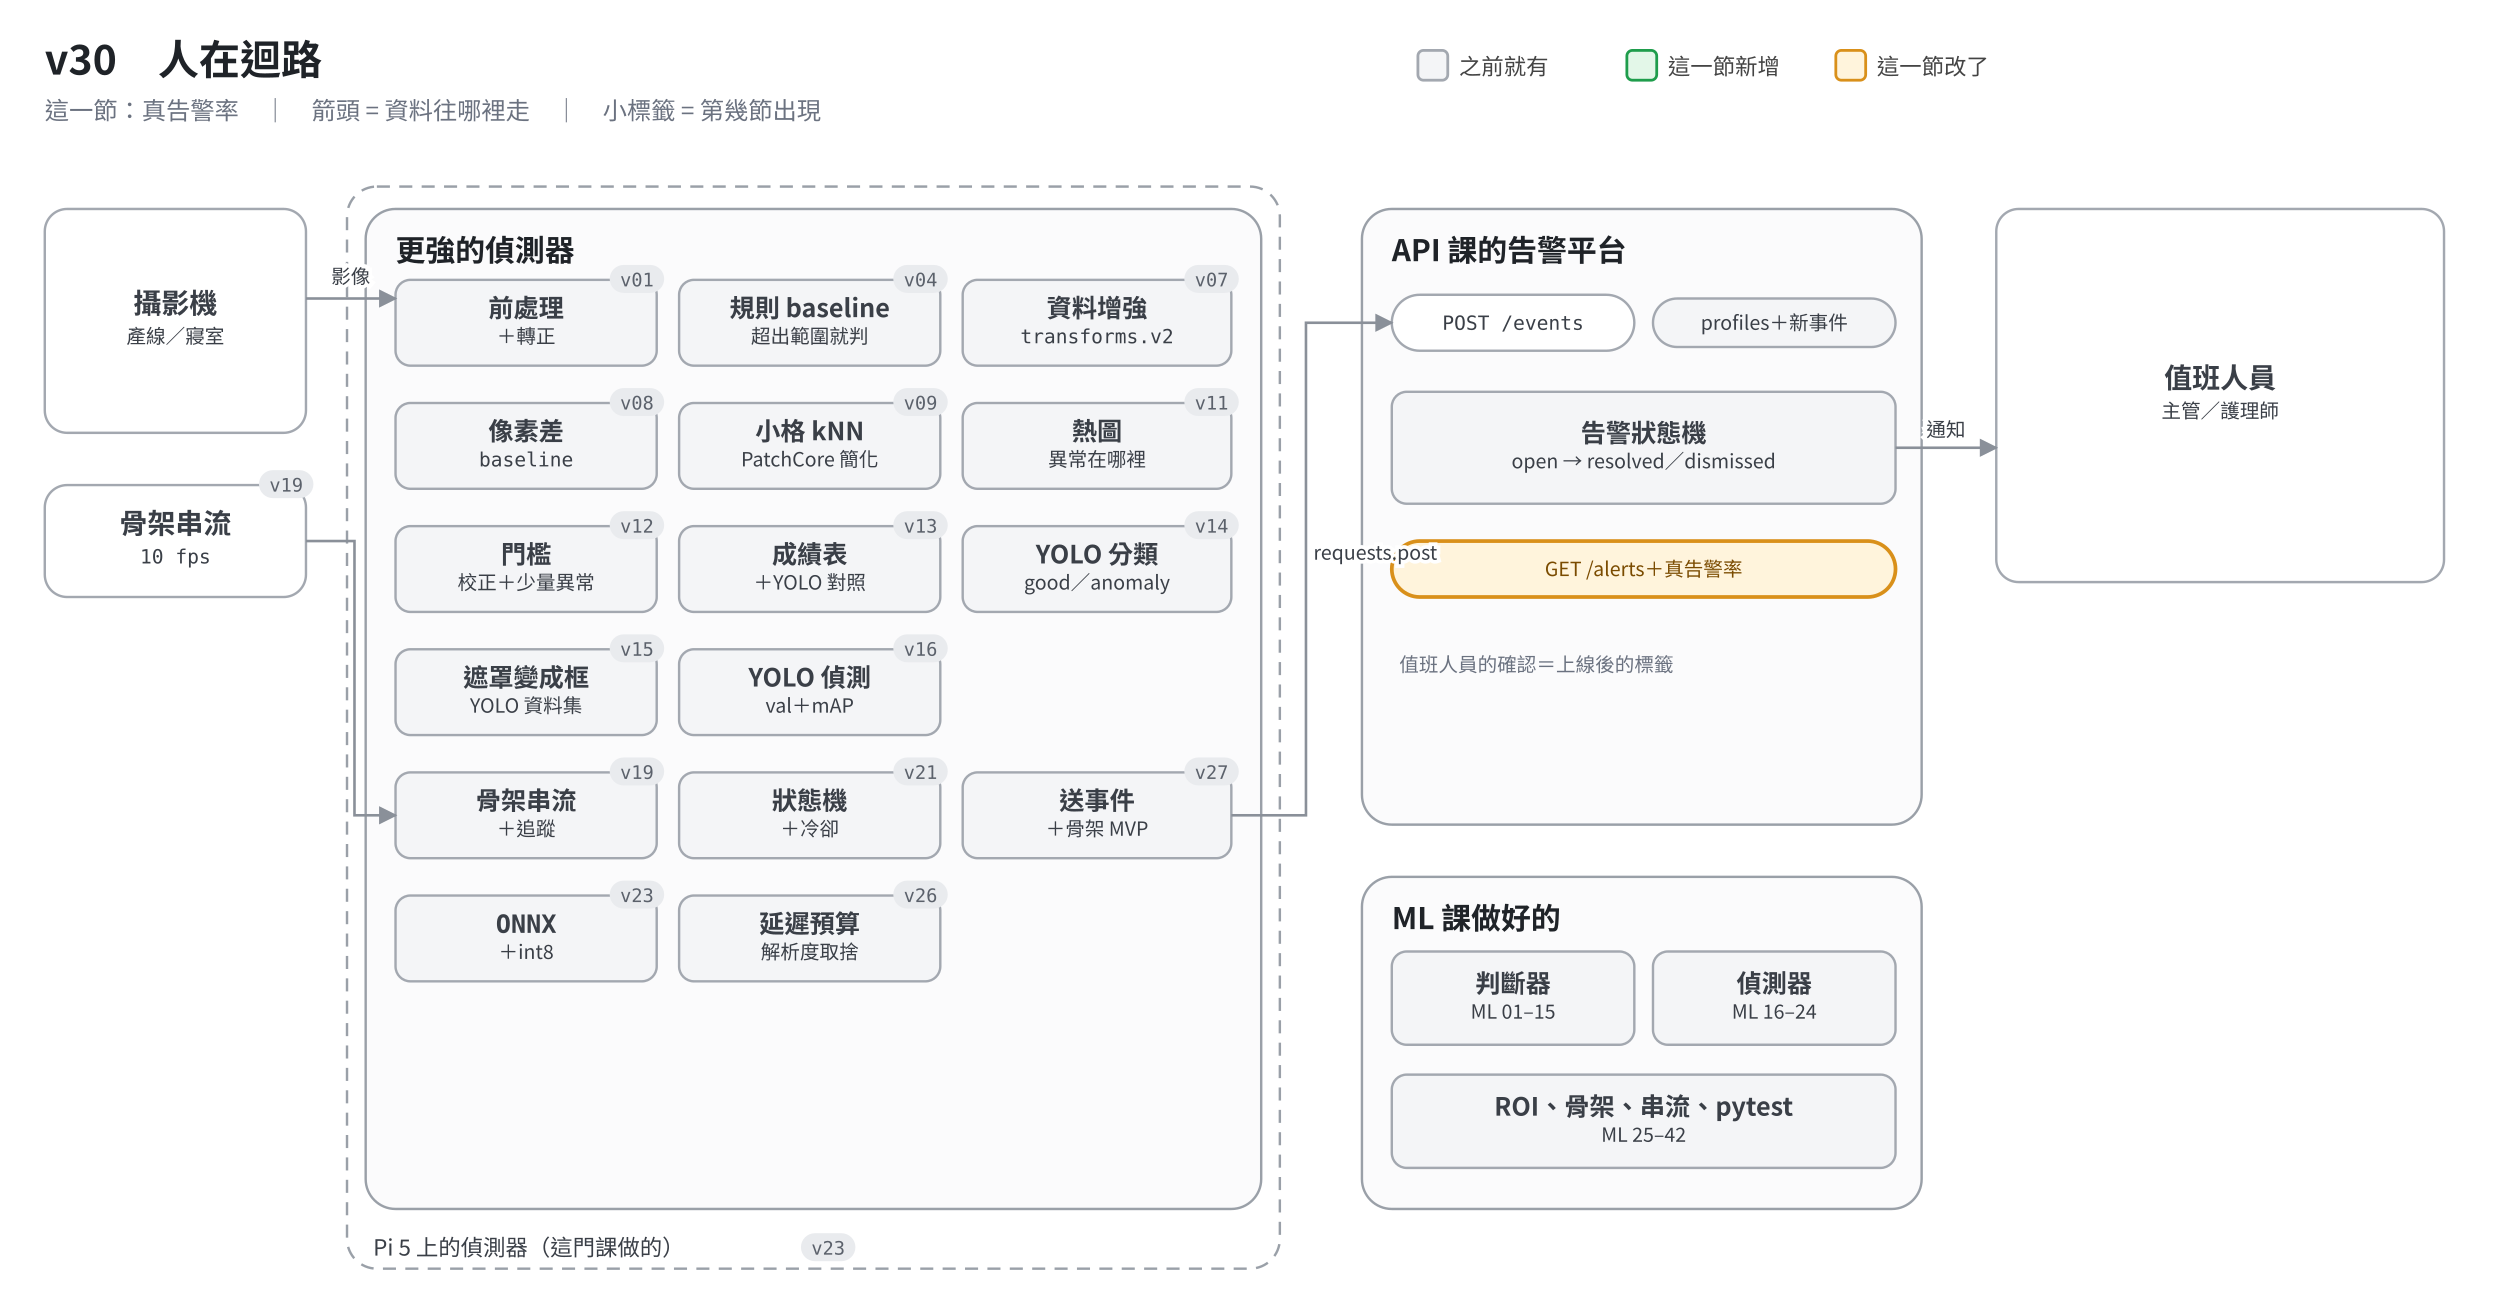
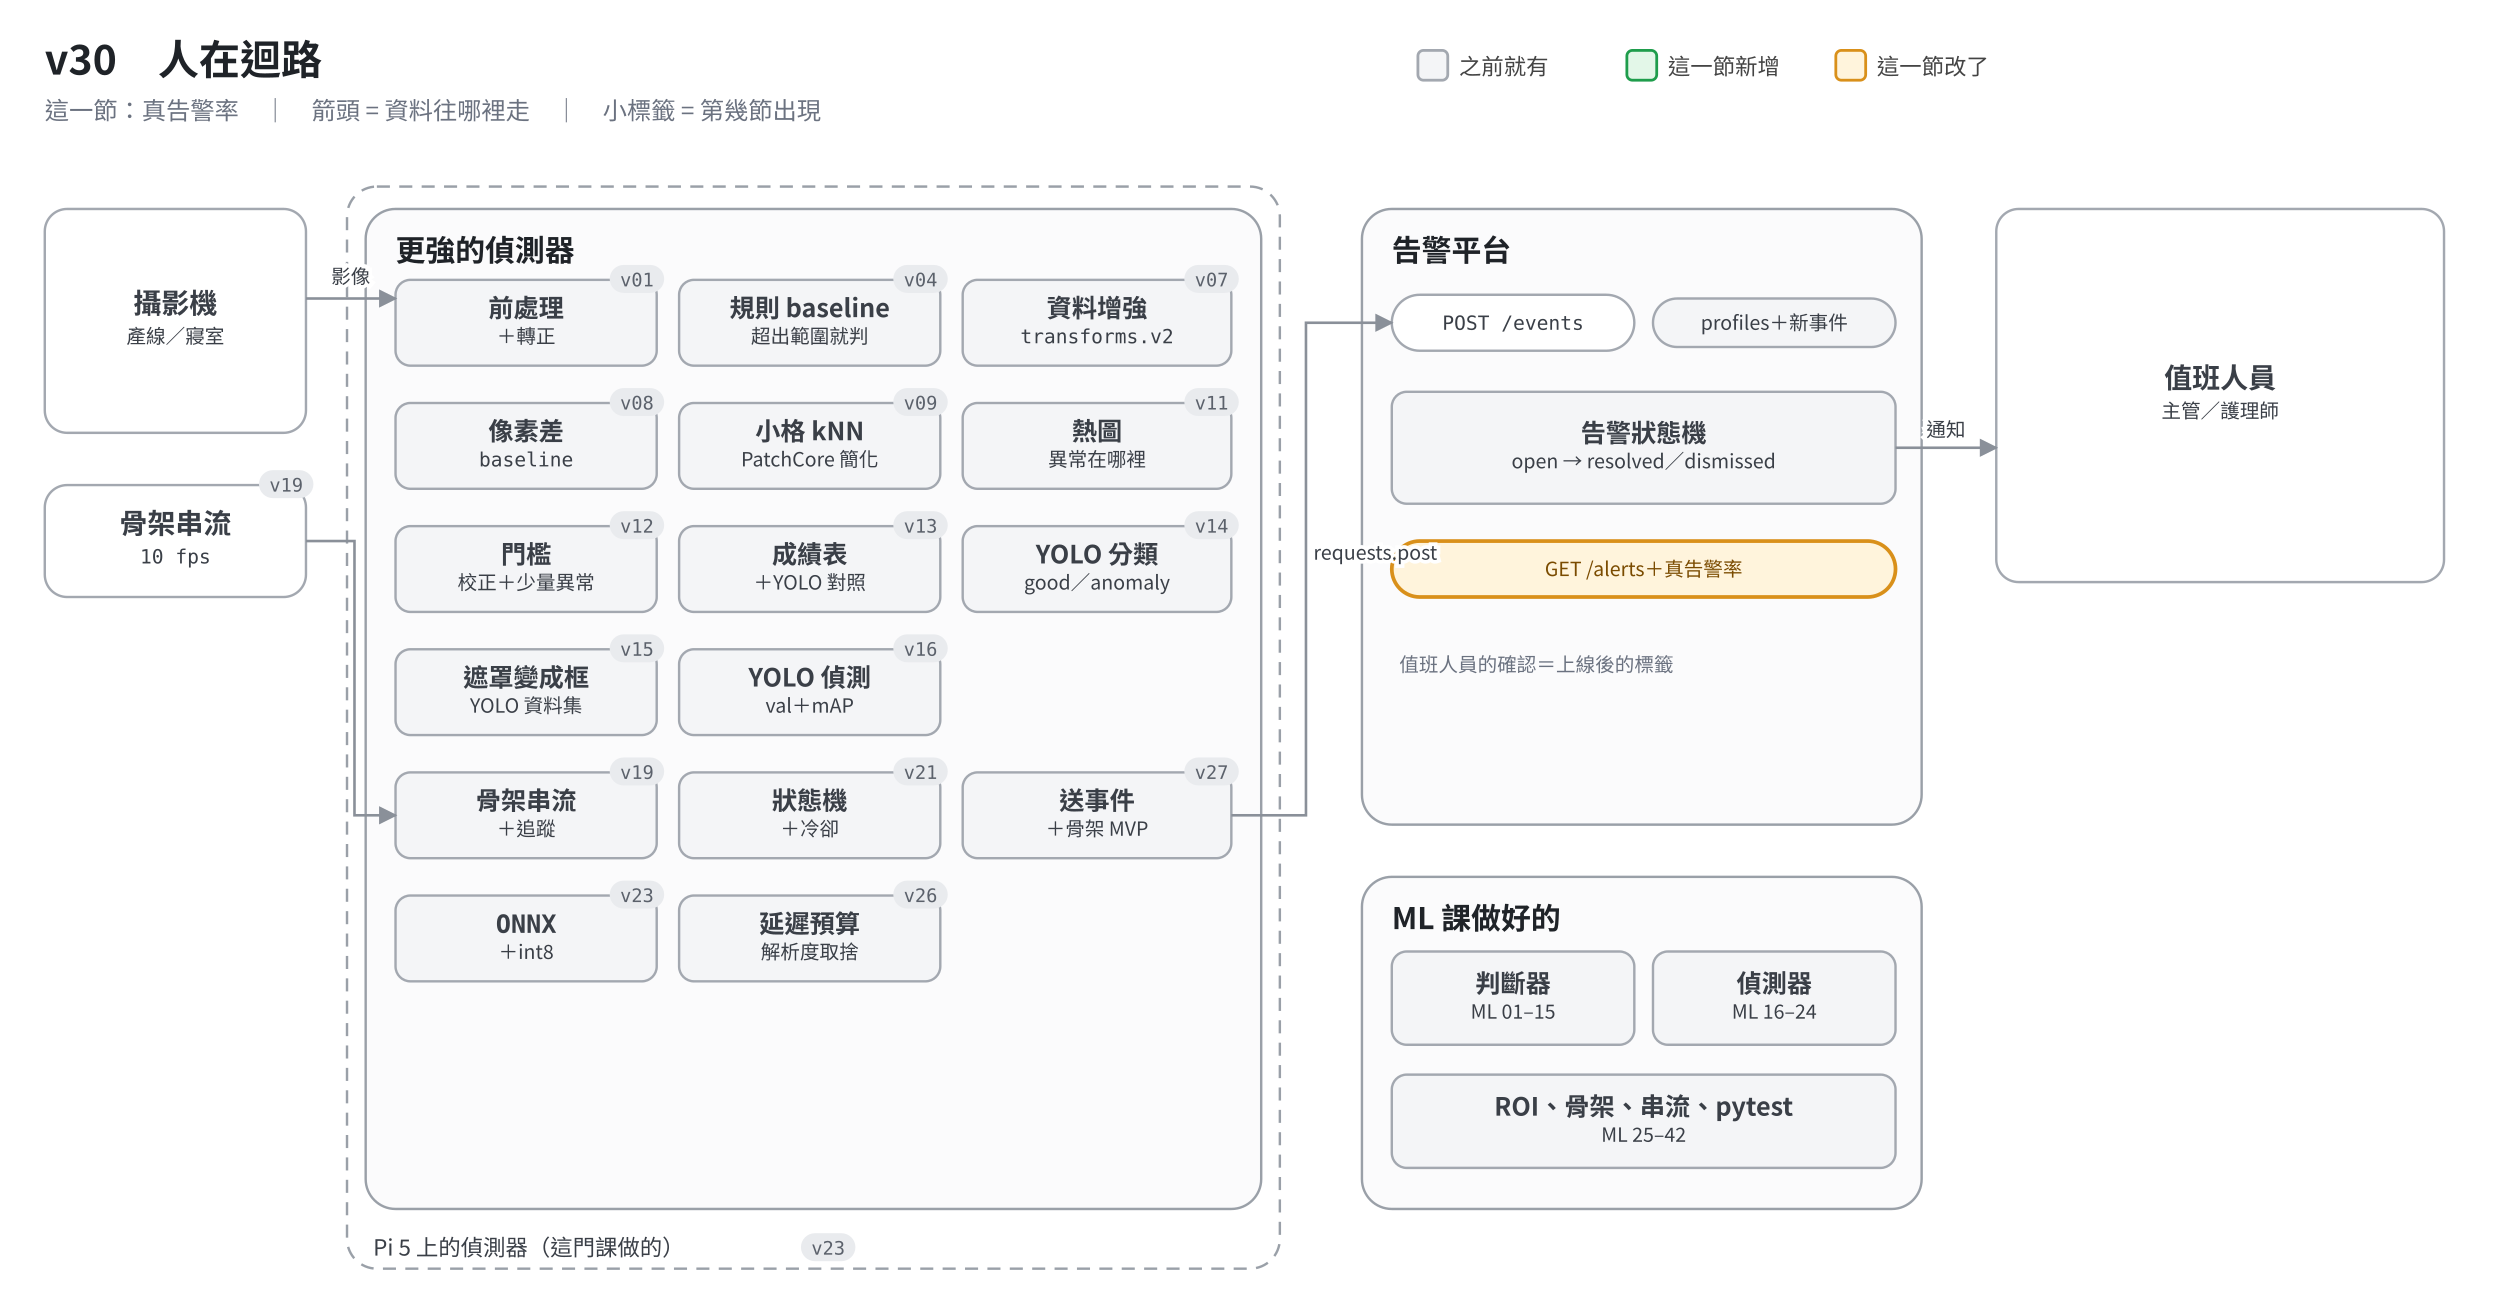
<svg xmlns="http://www.w3.org/2000/svg" viewBox="0 0 1340 700" width="1340" height="700">
  <defs>
    <marker id="arr-old" viewBox="0 0 10 10" refX="9" refY="5" markerWidth="7" markerHeight="7" orient="auto-start-reverse">
      <path d="M0,0 L10,5 L0,10 z" fill="#8a9099" />
    </marker>
    <marker id="arr-new" viewBox="0 0 10 10" refX="9" refY="5" markerWidth="7" markerHeight="7" orient="auto-start-reverse">
      <path d="M0,0 L10,5 L0,10 z" fill="#1f9d4c" />
    </marker>
    <marker id="arr-changed" viewBox="0 0 10 10" refX="9" refY="5" markerWidth="7" markerHeight="7" orient="auto-start-reverse">
      <path d="M0,0 L10,5 L0,10 z" fill="#d9901a" />
    </marker>
    <marker id="arr-error" viewBox="0 0 10 10" refX="9" refY="5" markerWidth="7" markerHeight="7" orient="auto-start-reverse">
      <path d="M0,0 L10,5 L0,10 z" fill="#d33a3a" />
    </marker>
  </defs>
  <rect width="1340" height="700" fill="#ffffff" />
  <text x="24" y="40" font-family="'PingFang TC','Noto Sans TC','Noto Sans CJK TC','Microsoft JhengHei',sans-serif" font-size="22" fill="#1f2328" font-weight="bold" text-anchor="start">v30　人在迴路</text>
  <text x="24" y="64" font-family="'PingFang TC','Noto Sans TC','Noto Sans CJK TC','Microsoft JhengHei',sans-serif" font-size="13" fill="#6b7280" font-weight="normal" text-anchor="start">這一節：真告警率　｜　箭頭 = 資料往哪裡走　｜　小標籤 = 第幾節出現</text>
  <rect x="760" y="27" width="16" height="16" rx="3" fill="#f4f5f7" stroke="#a3a8b0" stroke-width="1.5" />
  <text x="782" y="40" font-family="'PingFang TC','Noto Sans TC','Noto Sans CJK TC','Microsoft JhengHei',sans-serif" font-size="12" fill="#444" font-weight="normal" text-anchor="start">之前就有</text>
  <rect x="872" y="27" width="16" height="16" rx="3" fill="#e3f7e8" stroke="#1f9d4c" stroke-width="1.5" />
  <text x="894" y="40" font-family="'PingFang TC','Noto Sans TC','Noto Sans CJK TC','Microsoft JhengHei',sans-serif" font-size="12" fill="#444" font-weight="normal" text-anchor="start">這一節新增</text>
  <rect x="984" y="27" width="16" height="16" rx="3" fill="#fff4dc" stroke="#d9901a" stroke-width="1.5" />
  <text x="1006" y="40" font-family="'PingFang TC','Noto Sans TC','Noto Sans CJK TC','Microsoft JhengHei',sans-serif" font-size="12" fill="#444" font-weight="normal" text-anchor="start">這一節改了</text>
  <rect x="186" y="100" width="500" height="580" rx="16" fill="none" stroke="#9aa0a8" stroke-width="1.3" stroke-dasharray="7 5" />
  <text x="200" y="673" font-family="'PingFang TC','Noto Sans TC','Noto Sans CJK TC','Microsoft JhengHei',sans-serif" font-size="12" fill="#3a3f47" font-weight="normal" text-anchor="start">Pi 5 上的偵測器（這門課做的）</text>
  <rect x="196" y="112" width="480" height="536" rx="16" fill="#fbfbfc" stroke="#9aa0a8" stroke-width="1.3" />
  <text x="212" y="140" font-family="'PingFang TC','Noto Sans TC','Noto Sans CJK TC','Microsoft JhengHei',sans-serif" font-size="16" fill="#1f2328" font-weight="bold" text-anchor="start">更強的偵測器</text>
  <rect x="730" y="112" width="300" height="330" rx="16" fill="#fbfbfc" stroke="#9aa0a8" stroke-width="1.3" />
-   <text x="746" y="140" font-family="'PingFang TC','Noto Sans TC','Noto Sans CJK TC','Microsoft JhengHei',sans-serif" font-size="16" fill="#1f2328" font-weight="bold" text-anchor="start">API 課的告警平台</text>
+   <text x="746" y="140" font-family="'PingFang TC','Noto Sans TC','Noto Sans CJK TC','Microsoft JhengHei',sans-serif" font-size="16" fill="#1f2328" font-weight="bold" text-anchor="start">告警平台</text>
  <rect x="730" y="470" width="300" height="178" rx="16" fill="#fbfbfc" stroke="#9aa0a8" stroke-width="1.3" />
  <text x="746" y="498" font-family="'PingFang TC','Noto Sans TC','Noto Sans CJK TC','Microsoft JhengHei',sans-serif" font-size="16" fill="#1f2328" font-weight="bold" text-anchor="start">ML 課做好的</text>
  <rect x="24" y="112" width="140" height="120" rx="12" fill="#ffffff" stroke="#a3a8b0" stroke-width="1.3" />
  <text x="94" y="168" font-family="'PingFang TC','Noto Sans TC','Noto Sans CJK TC','Microsoft JhengHei',sans-serif" font-size="15" fill="#3a3f47" font-weight="bold" text-anchor="middle">攝影機</text>
  <text x="94" y="184" font-family="'PingFang TC','Noto Sans TC','Noto Sans CJK TC','Microsoft JhengHei',sans-serif" font-size="10.5" fill="#3a3f47" font-weight="normal" text-anchor="middle">產線／寢室</text>
  <rect x="24" y="260" width="140" height="60" rx="12" fill="#ffffff" stroke="#a3a8b0" stroke-width="1.3" />
  <text x="94" y="286" font-family="'PingFang TC','Noto Sans TC','Noto Sans CJK TC','Microsoft JhengHei',sans-serif" font-size="15" fill="#3a3f47" font-weight="bold" text-anchor="middle">骨架串流</text>
  <text x="94" y="302" font-family="'SF Mono',Menlo,Consolas,'DejaVu Sans Mono',monospace" font-size="10.5" fill="#3a3f47" font-weight="normal" text-anchor="middle">10 fps</text>
  <rect x="1070" y="112" width="240" height="200" rx="12" fill="#ffffff" stroke="#a3a8b0" stroke-width="1.3" />
  <text x="1190" y="208" font-family="'PingFang TC','Noto Sans TC','Noto Sans CJK TC','Microsoft JhengHei',sans-serif" font-size="15" fill="#3a3f47" font-weight="bold" text-anchor="middle">值班人員</text>
  <text x="1190" y="224" font-family="'PingFang TC','Noto Sans TC','Noto Sans CJK TC','Microsoft JhengHei',sans-serif" font-size="10.5" fill="#3a3f47" font-weight="normal" text-anchor="middle">主管／護理師</text>
  <rect x="212" y="150" width="140" height="46" rx="8" fill="#f4f5f7" stroke="#a3a8b0" stroke-width="1.3" />
  <text x="282" y="170" font-family="'PingFang TC','Noto Sans TC','Noto Sans CJK TC','Microsoft JhengHei',sans-serif" font-size="13.5" fill="#3a3f47" font-weight="bold" text-anchor="middle">前處理</text>
  <text x="282" y="184" font-family="'PingFang TC','Noto Sans TC','Noto Sans CJK TC','Microsoft JhengHei',sans-serif" font-size="10.5" fill="#3a3f47" font-weight="normal" text-anchor="middle">＋轉正</text>
  <rect x="364" y="150" width="140" height="46" rx="8" fill="#f4f5f7" stroke="#a3a8b0" stroke-width="1.3" />
  <text x="434" y="170" font-family="'PingFang TC','Noto Sans TC','Noto Sans CJK TC','Microsoft JhengHei',sans-serif" font-size="13.5" fill="#3a3f47" font-weight="bold" text-anchor="middle">規則 baseline</text>
  <text x="434" y="184" font-family="'PingFang TC','Noto Sans TC','Noto Sans CJK TC','Microsoft JhengHei',sans-serif" font-size="10.5" fill="#3a3f47" font-weight="normal" text-anchor="middle">超出範圍就判</text>
  <rect x="516" y="150" width="144" height="46" rx="8" fill="#f4f5f7" stroke="#a3a8b0" stroke-width="1.3" />
  <text x="588" y="170" font-family="'PingFang TC','Noto Sans TC','Noto Sans CJK TC','Microsoft JhengHei',sans-serif" font-size="13.5" fill="#3a3f47" font-weight="bold" text-anchor="middle">資料增強</text>
  <text x="588" y="184" font-family="'SF Mono',Menlo,Consolas,'DejaVu Sans Mono',monospace" font-size="10.5" fill="#3a3f47" font-weight="normal" text-anchor="middle">transforms.v2</text>
  <rect x="212" y="216" width="140" height="46" rx="8" fill="#f4f5f7" stroke="#a3a8b0" stroke-width="1.3" />
  <text x="282" y="236" font-family="'PingFang TC','Noto Sans TC','Noto Sans CJK TC','Microsoft JhengHei',sans-serif" font-size="13.5" fill="#3a3f47" font-weight="bold" text-anchor="middle">像素差</text>
  <text x="282" y="250" font-family="'SF Mono',Menlo,Consolas,'DejaVu Sans Mono',monospace" font-size="10.5" fill="#3a3f47" font-weight="normal" text-anchor="middle">baseline</text>
  <rect x="364" y="216" width="140" height="46" rx="8" fill="#f4f5f7" stroke="#a3a8b0" stroke-width="1.3" />
  <text x="434" y="236" font-family="'PingFang TC','Noto Sans TC','Noto Sans CJK TC','Microsoft JhengHei',sans-serif" font-size="13.5" fill="#3a3f47" font-weight="bold" text-anchor="middle">小格 kNN</text>
  <text x="434" y="250" font-family="'PingFang TC','Noto Sans TC','Noto Sans CJK TC','Microsoft JhengHei',sans-serif" font-size="10.5" fill="#3a3f47" font-weight="normal" text-anchor="middle">PatchCore 簡化</text>
  <rect x="516" y="216" width="144" height="46" rx="8" fill="#f4f5f7" stroke="#a3a8b0" stroke-width="1.3" />
  <text x="588" y="236" font-family="'PingFang TC','Noto Sans TC','Noto Sans CJK TC','Microsoft JhengHei',sans-serif" font-size="13.5" fill="#3a3f47" font-weight="bold" text-anchor="middle">熱圖</text>
  <text x="588" y="250" font-family="'PingFang TC','Noto Sans TC','Noto Sans CJK TC','Microsoft JhengHei',sans-serif" font-size="10.5" fill="#3a3f47" font-weight="normal" text-anchor="middle">異常在哪裡</text>
  <rect x="212" y="282" width="140" height="46" rx="8" fill="#f4f5f7" stroke="#a3a8b0" stroke-width="1.3" />
  <text x="282" y="302" font-family="'PingFang TC','Noto Sans TC','Noto Sans CJK TC','Microsoft JhengHei',sans-serif" font-size="13.5" fill="#3a3f47" font-weight="bold" text-anchor="middle">門檻</text>
  <text x="282" y="316" font-family="'PingFang TC','Noto Sans TC','Noto Sans CJK TC','Microsoft JhengHei',sans-serif" font-size="10.5" fill="#3a3f47" font-weight="normal" text-anchor="middle">校正＋少量異常</text>
  <rect x="364" y="282" width="140" height="46" rx="8" fill="#f4f5f7" stroke="#a3a8b0" stroke-width="1.3" />
  <text x="434" y="302" font-family="'PingFang TC','Noto Sans TC','Noto Sans CJK TC','Microsoft JhengHei',sans-serif" font-size="13.5" fill="#3a3f47" font-weight="bold" text-anchor="middle">成績表</text>
  <text x="434" y="316" font-family="'PingFang TC','Noto Sans TC','Noto Sans CJK TC','Microsoft JhengHei',sans-serif" font-size="10.5" fill="#3a3f47" font-weight="normal" text-anchor="middle">＋YOLO 對照</text>
  <rect x="516" y="282" width="144" height="46" rx="8" fill="#f4f5f7" stroke="#a3a8b0" stroke-width="1.3" />
  <text x="588" y="302" font-family="'PingFang TC','Noto Sans TC','Noto Sans CJK TC','Microsoft JhengHei',sans-serif" font-size="13.5" fill="#3a3f47" font-weight="bold" text-anchor="middle">YOLO 分類</text>
  <text x="588" y="316" font-family="'PingFang TC','Noto Sans TC','Noto Sans CJK TC','Microsoft JhengHei',sans-serif" font-size="10.5" fill="#3a3f47" font-weight="normal" text-anchor="middle">good／anomaly</text>
  <rect x="212" y="348" width="140" height="46" rx="8" fill="#f4f5f7" stroke="#a3a8b0" stroke-width="1.3" />
  <text x="282" y="368" font-family="'PingFang TC','Noto Sans TC','Noto Sans CJK TC','Microsoft JhengHei',sans-serif" font-size="13.5" fill="#3a3f47" font-weight="bold" text-anchor="middle">遮罩變成框</text>
  <text x="282" y="382" font-family="'PingFang TC','Noto Sans TC','Noto Sans CJK TC','Microsoft JhengHei',sans-serif" font-size="10.5" fill="#3a3f47" font-weight="normal" text-anchor="middle">YOLO 資料集</text>
  <rect x="364" y="348" width="140" height="46" rx="8" fill="#f4f5f7" stroke="#a3a8b0" stroke-width="1.3" />
  <text x="434" y="368" font-family="'PingFang TC','Noto Sans TC','Noto Sans CJK TC','Microsoft JhengHei',sans-serif" font-size="13.5" fill="#3a3f47" font-weight="bold" text-anchor="middle">YOLO 偵測</text>
  <text x="434" y="382" font-family="'PingFang TC','Noto Sans TC','Noto Sans CJK TC','Microsoft JhengHei',sans-serif" font-size="10.5" fill="#3a3f47" font-weight="normal" text-anchor="middle">val＋mAP</text>
  <rect x="212" y="414" width="140" height="46" rx="8" fill="#f4f5f7" stroke="#a3a8b0" stroke-width="1.3" />
  <text x="282" y="434" font-family="'PingFang TC','Noto Sans TC','Noto Sans CJK TC','Microsoft JhengHei',sans-serif" font-size="13.5" fill="#3a3f47" font-weight="bold" text-anchor="middle">骨架串流</text>
  <text x="282" y="448" font-family="'PingFang TC','Noto Sans TC','Noto Sans CJK TC','Microsoft JhengHei',sans-serif" font-size="10.5" fill="#3a3f47" font-weight="normal" text-anchor="middle">＋追蹤</text>
  <rect x="364" y="414" width="140" height="46" rx="8" fill="#f4f5f7" stroke="#a3a8b0" stroke-width="1.3" />
  <text x="434" y="434" font-family="'PingFang TC','Noto Sans TC','Noto Sans CJK TC','Microsoft JhengHei',sans-serif" font-size="13.5" fill="#3a3f47" font-weight="bold" text-anchor="middle">狀態機</text>
  <text x="434" y="448" font-family="'PingFang TC','Noto Sans TC','Noto Sans CJK TC','Microsoft JhengHei',sans-serif" font-size="10.5" fill="#3a3f47" font-weight="normal" text-anchor="middle">＋冷卻</text>
  <rect x="212" y="480" width="140" height="46" rx="8" fill="#f4f5f7" stroke="#a3a8b0" stroke-width="1.3" />
  <text x="282" y="500" font-family="'SF Mono',Menlo,Consolas,'DejaVu Sans Mono',monospace" font-size="13.5" fill="#3a3f47" font-weight="bold" text-anchor="middle">ONNX</text>
  <text x="282" y="514" font-family="'PingFang TC','Noto Sans TC','Noto Sans CJK TC','Microsoft JhengHei',sans-serif" font-size="10.5" fill="#3a3f47" font-weight="normal" text-anchor="middle">＋int8</text>
  <rect x="364" y="480" width="140" height="46" rx="8" fill="#f4f5f7" stroke="#a3a8b0" stroke-width="1.3" />
  <text x="434" y="500" font-family="'PingFang TC','Noto Sans TC','Noto Sans CJK TC','Microsoft JhengHei',sans-serif" font-size="13.5" fill="#3a3f47" font-weight="bold" text-anchor="middle">延遲預算</text>
  <text x="434" y="514" font-family="'PingFang TC','Noto Sans TC','Noto Sans CJK TC','Microsoft JhengHei',sans-serif" font-size="10.5" fill="#3a3f47" font-weight="normal" text-anchor="middle">解析度取捨</text>
  <rect x="516" y="414" width="144" height="46" rx="8" fill="#f4f5f7" stroke="#a3a8b0" stroke-width="1.3" />
  <text x="588" y="434" font-family="'PingFang TC','Noto Sans TC','Noto Sans CJK TC','Microsoft JhengHei',sans-serif" font-size="13.5" fill="#3a3f47" font-weight="bold" text-anchor="middle">送事件</text>
  <text x="588" y="448" font-family="'PingFang TC','Noto Sans TC','Noto Sans CJK TC','Microsoft JhengHei',sans-serif" font-size="10.5" fill="#3a3f47" font-weight="normal" text-anchor="middle">＋骨架 MVP</text>
  <rect x="746" y="158" width="130" height="30" rx="15" fill="#ffffff" stroke="#a3a8b0" stroke-width="1.3" />
  <text x="811" y="176.78" font-family="'SF Mono',Menlo,Consolas,'DejaVu Sans Mono',monospace" font-size="10.5" fill="#3a3f47" font-weight="normal" text-anchor="middle">POST /events</text>
  <rect x="886" y="160" width="130" height="26" rx="13" fill="#f4f5f7" stroke="#a3a8b0" stroke-width="1.3" />
  <text x="951" y="176.78" font-family="'PingFang TC','Noto Sans TC','Noto Sans CJK TC','Microsoft JhengHei',sans-serif" font-size="10.5" fill="#3a3f47" font-weight="normal" text-anchor="middle">profiles＋新事件</text>
  <rect x="746" y="210" width="270" height="60" rx="8" fill="#f4f5f7" stroke="#a3a8b0" stroke-width="1.3" />
  <text x="881" y="237" font-family="'PingFang TC','Noto Sans TC','Noto Sans CJK TC','Microsoft JhengHei',sans-serif" font-size="13.5" fill="#3a3f47" font-weight="bold" text-anchor="middle">告警狀態機</text>
  <text x="881" y="251" font-family="'PingFang TC','Noto Sans TC','Noto Sans CJK TC','Microsoft JhengHei',sans-serif" font-size="10.5" fill="#3a3f47" font-weight="normal" text-anchor="middle">open → resolved／dismissed</text>
  <rect x="746" y="290" width="270" height="30" rx="15" fill="#fff4dc" stroke="#d9901a" stroke-width="2" />
  <text x="881" y="308.78" font-family="'PingFang TC','Noto Sans TC','Noto Sans CJK TC','Microsoft JhengHei',sans-serif" font-size="10.5" fill="#7a4b00" font-weight="normal" text-anchor="middle">GET /alerts＋真告警率</text>
  <text x="750" y="360" font-family="'PingFang TC','Noto Sans TC','Noto Sans CJK TC','Microsoft JhengHei',sans-serif" font-size="10.5" fill="#6b7280" font-weight="normal" text-anchor="start">值班人員的確認＝上線後的標籤</text>
  <rect x="746" y="510" width="130" height="50" rx="8" fill="#f4f5f7" stroke="#a3a8b0" stroke-width="1.3" />
  <text x="811" y="532" font-family="'PingFang TC','Noto Sans TC','Noto Sans CJK TC','Microsoft JhengHei',sans-serif" font-size="13.5" fill="#3a3f47" font-weight="bold" text-anchor="middle">判斷器</text>
  <text x="811" y="546" font-family="'PingFang TC','Noto Sans TC','Noto Sans CJK TC','Microsoft JhengHei',sans-serif" font-size="10.5" fill="#3a3f47" font-weight="normal" text-anchor="middle">ML 01–15</text>
  <rect x="886" y="510" width="130" height="50" rx="8" fill="#f4f5f7" stroke="#a3a8b0" stroke-width="1.3" />
  <text x="951" y="532" font-family="'PingFang TC','Noto Sans TC','Noto Sans CJK TC','Microsoft JhengHei',sans-serif" font-size="13.5" fill="#3a3f47" font-weight="bold" text-anchor="middle">偵測器</text>
  <text x="951" y="546" font-family="'PingFang TC','Noto Sans TC','Noto Sans CJK TC','Microsoft JhengHei',sans-serif" font-size="10.5" fill="#3a3f47" font-weight="normal" text-anchor="middle">ML 16–24</text>
  <rect x="746" y="576" width="270" height="50" rx="8" fill="#f4f5f7" stroke="#a3a8b0" stroke-width="1.3" />
  <text x="881" y="598" font-family="'PingFang TC','Noto Sans TC','Noto Sans CJK TC','Microsoft JhengHei',sans-serif" font-size="13.5" fill="#3a3f47" font-weight="bold" text-anchor="middle">ROI、骨架、串流、pytest</text>
  <text x="881" y="612" font-family="'PingFang TC','Noto Sans TC','Noto Sans CJK TC','Microsoft JhengHei',sans-serif" font-size="10.5" fill="#3a3f47" font-weight="normal" text-anchor="middle">ML 25–42</text>
  <polyline points="164,160 212,160" fill="none" stroke="#8a9099" stroke-width="1.4" marker-end="url(#arr-old)" />
  <text x="188" y="152" font-family="'PingFang TC','Noto Sans TC','Noto Sans CJK TC','Microsoft JhengHei',sans-serif" font-size="10.5" fill="#3a3f47" text-anchor="middle" stroke="#fff" stroke-width="4" paint-order="stroke">影像</text>
  <polyline points="164,290 190,290 190,437 212,437" fill="none" stroke="#8a9099" stroke-width="1.4" marker-end="url(#arr-old)" />
  <polyline points="660,437 700,437 700,173 746,173" fill="none" stroke="#8a9099" stroke-width="1.4" marker-end="url(#arr-old)" />
  <text x="704" y="300" font-family="'PingFang TC','Noto Sans TC','Noto Sans CJK TC','Microsoft JhengHei',sans-serif" font-size="10.5" fill="#3a3f47" text-anchor="start" stroke="#fff" stroke-width="4" paint-order="stroke">requests.post</text>
  <polyline points="1016,240 1070,240" fill="none" stroke="#8a9099" stroke-width="1.4" marker-end="url(#arr-old)" />
  <text x="1043" y="234" font-family="'PingFang TC','Noto Sans TC','Noto Sans CJK TC','Microsoft JhengHei',sans-serif" font-size="10.5" fill="#3a3f47" text-anchor="middle" stroke="#fff" stroke-width="4" paint-order="stroke">通知</text>
  <rect x="429.3" y="661" width="29.2" height="15" rx="7.5" fill="#e9ebee" />
  <text x="443.9" y="672.5" font-family="'SF Mono',Menlo,Consolas,'DejaVu Sans Mono',monospace" font-size="10" fill="#5b616b" font-weight="normal" text-anchor="middle">v23</text>
  <rect x="138.8" y="252" width="29.2" height="15" rx="7.5" fill="#e9ebee" />
  <text x="153.4" y="263.5" font-family="'SF Mono',Menlo,Consolas,'DejaVu Sans Mono',monospace" font-size="10" fill="#5b616b" font-weight="normal" text-anchor="middle">v19</text>
  <rect x="326.8" y="142" width="29.2" height="15" rx="7.5" fill="#e9ebee" />
  <text x="341.4" y="153.5" font-family="'SF Mono',Menlo,Consolas,'DejaVu Sans Mono',monospace" font-size="10" fill="#5b616b" font-weight="normal" text-anchor="middle">v01</text>
  <rect x="478.8" y="142" width="29.2" height="15" rx="7.5" fill="#e9ebee" />
  <text x="493.4" y="153.5" font-family="'SF Mono',Menlo,Consolas,'DejaVu Sans Mono',monospace" font-size="10" fill="#5b616b" font-weight="normal" text-anchor="middle">v04</text>
  <rect x="634.8" y="142" width="29.2" height="15" rx="7.5" fill="#e9ebee" />
  <text x="649.4" y="153.5" font-family="'SF Mono',Menlo,Consolas,'DejaVu Sans Mono',monospace" font-size="10" fill="#5b616b" font-weight="normal" text-anchor="middle">v07</text>
  <rect x="326.8" y="208" width="29.2" height="15" rx="7.5" fill="#e9ebee" />
  <text x="341.4" y="219.5" font-family="'SF Mono',Menlo,Consolas,'DejaVu Sans Mono',monospace" font-size="10" fill="#5b616b" font-weight="normal" text-anchor="middle">v08</text>
  <rect x="478.8" y="208" width="29.2" height="15" rx="7.5" fill="#e9ebee" />
  <text x="493.4" y="219.5" font-family="'SF Mono',Menlo,Consolas,'DejaVu Sans Mono',monospace" font-size="10" fill="#5b616b" font-weight="normal" text-anchor="middle">v09</text>
  <rect x="634.8" y="208" width="29.2" height="15" rx="7.5" fill="#e9ebee" />
  <text x="649.4" y="219.5" font-family="'SF Mono',Menlo,Consolas,'DejaVu Sans Mono',monospace" font-size="10" fill="#5b616b" font-weight="normal" text-anchor="middle">v11</text>
  <rect x="326.8" y="274" width="29.2" height="15" rx="7.5" fill="#e9ebee" />
  <text x="341.4" y="285.5" font-family="'SF Mono',Menlo,Consolas,'DejaVu Sans Mono',monospace" font-size="10" fill="#5b616b" font-weight="normal" text-anchor="middle">v12</text>
  <rect x="478.8" y="274" width="29.2" height="15" rx="7.5" fill="#e9ebee" />
  <text x="493.4" y="285.5" font-family="'SF Mono',Menlo,Consolas,'DejaVu Sans Mono',monospace" font-size="10" fill="#5b616b" font-weight="normal" text-anchor="middle">v13</text>
  <rect x="634.8" y="274" width="29.2" height="15" rx="7.5" fill="#e9ebee" />
  <text x="649.4" y="285.5" font-family="'SF Mono',Menlo,Consolas,'DejaVu Sans Mono',monospace" font-size="10" fill="#5b616b" font-weight="normal" text-anchor="middle">v14</text>
  <rect x="326.8" y="340" width="29.2" height="15" rx="7.5" fill="#e9ebee" />
  <text x="341.4" y="351.5" font-family="'SF Mono',Menlo,Consolas,'DejaVu Sans Mono',monospace" font-size="10" fill="#5b616b" font-weight="normal" text-anchor="middle">v15</text>
  <rect x="478.8" y="340" width="29.2" height="15" rx="7.5" fill="#e9ebee" />
  <text x="493.4" y="351.5" font-family="'SF Mono',Menlo,Consolas,'DejaVu Sans Mono',monospace" font-size="10" fill="#5b616b" font-weight="normal" text-anchor="middle">v16</text>
  <rect x="326.8" y="406" width="29.2" height="15" rx="7.5" fill="#e9ebee" />
  <text x="341.4" y="417.5" font-family="'SF Mono',Menlo,Consolas,'DejaVu Sans Mono',monospace" font-size="10" fill="#5b616b" font-weight="normal" text-anchor="middle">v19</text>
  <rect x="478.8" y="406" width="29.2" height="15" rx="7.5" fill="#e9ebee" />
  <text x="493.4" y="417.5" font-family="'SF Mono',Menlo,Consolas,'DejaVu Sans Mono',monospace" font-size="10" fill="#5b616b" font-weight="normal" text-anchor="middle">v21</text>
  <rect x="326.8" y="472" width="29.2" height="15" rx="7.5" fill="#e9ebee" />
  <text x="341.4" y="483.5" font-family="'SF Mono',Menlo,Consolas,'DejaVu Sans Mono',monospace" font-size="10" fill="#5b616b" font-weight="normal" text-anchor="middle">v23</text>
  <rect x="478.8" y="472" width="29.2" height="15" rx="7.5" fill="#e9ebee" />
  <text x="493.4" y="483.5" font-family="'SF Mono',Menlo,Consolas,'DejaVu Sans Mono',monospace" font-size="10" fill="#5b616b" font-weight="normal" text-anchor="middle">v26</text>
  <rect x="634.8" y="406" width="29.2" height="15" rx="7.5" fill="#e9ebee" />
  <text x="649.4" y="417.5" font-family="'SF Mono',Menlo,Consolas,'DejaVu Sans Mono',monospace" font-size="10" fill="#5b616b" font-weight="normal" text-anchor="middle">v27</text>
</svg>
